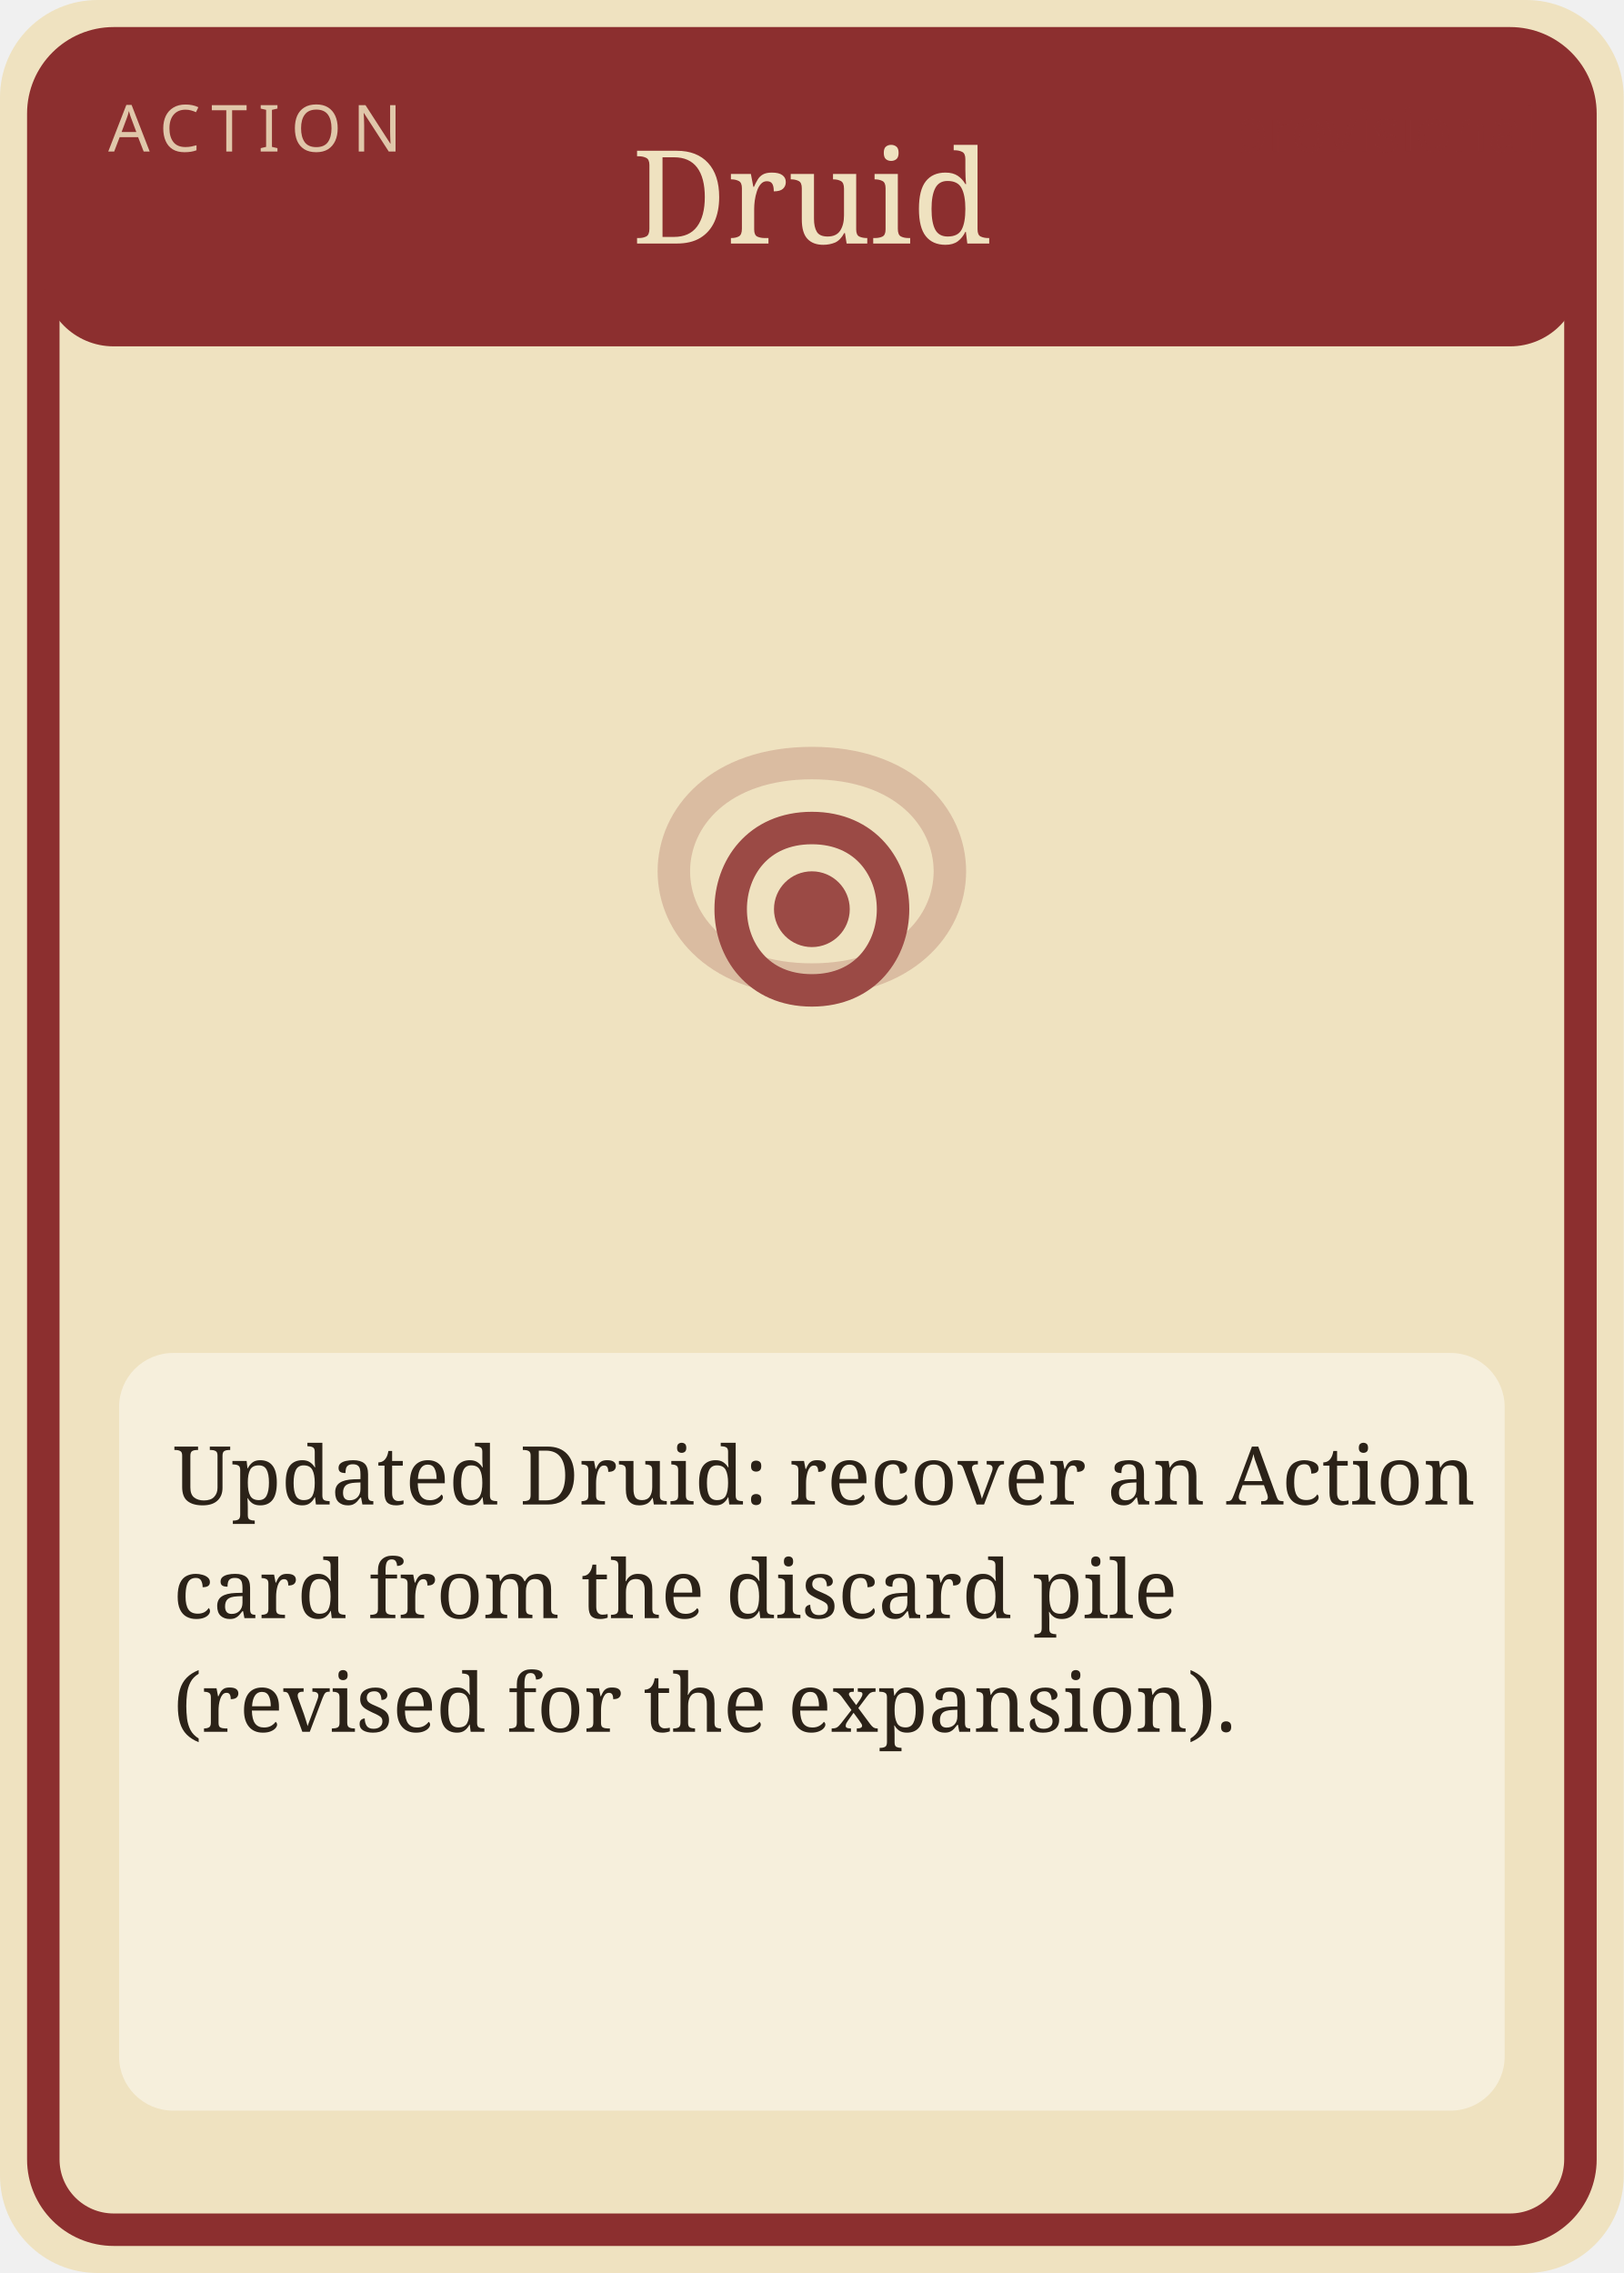
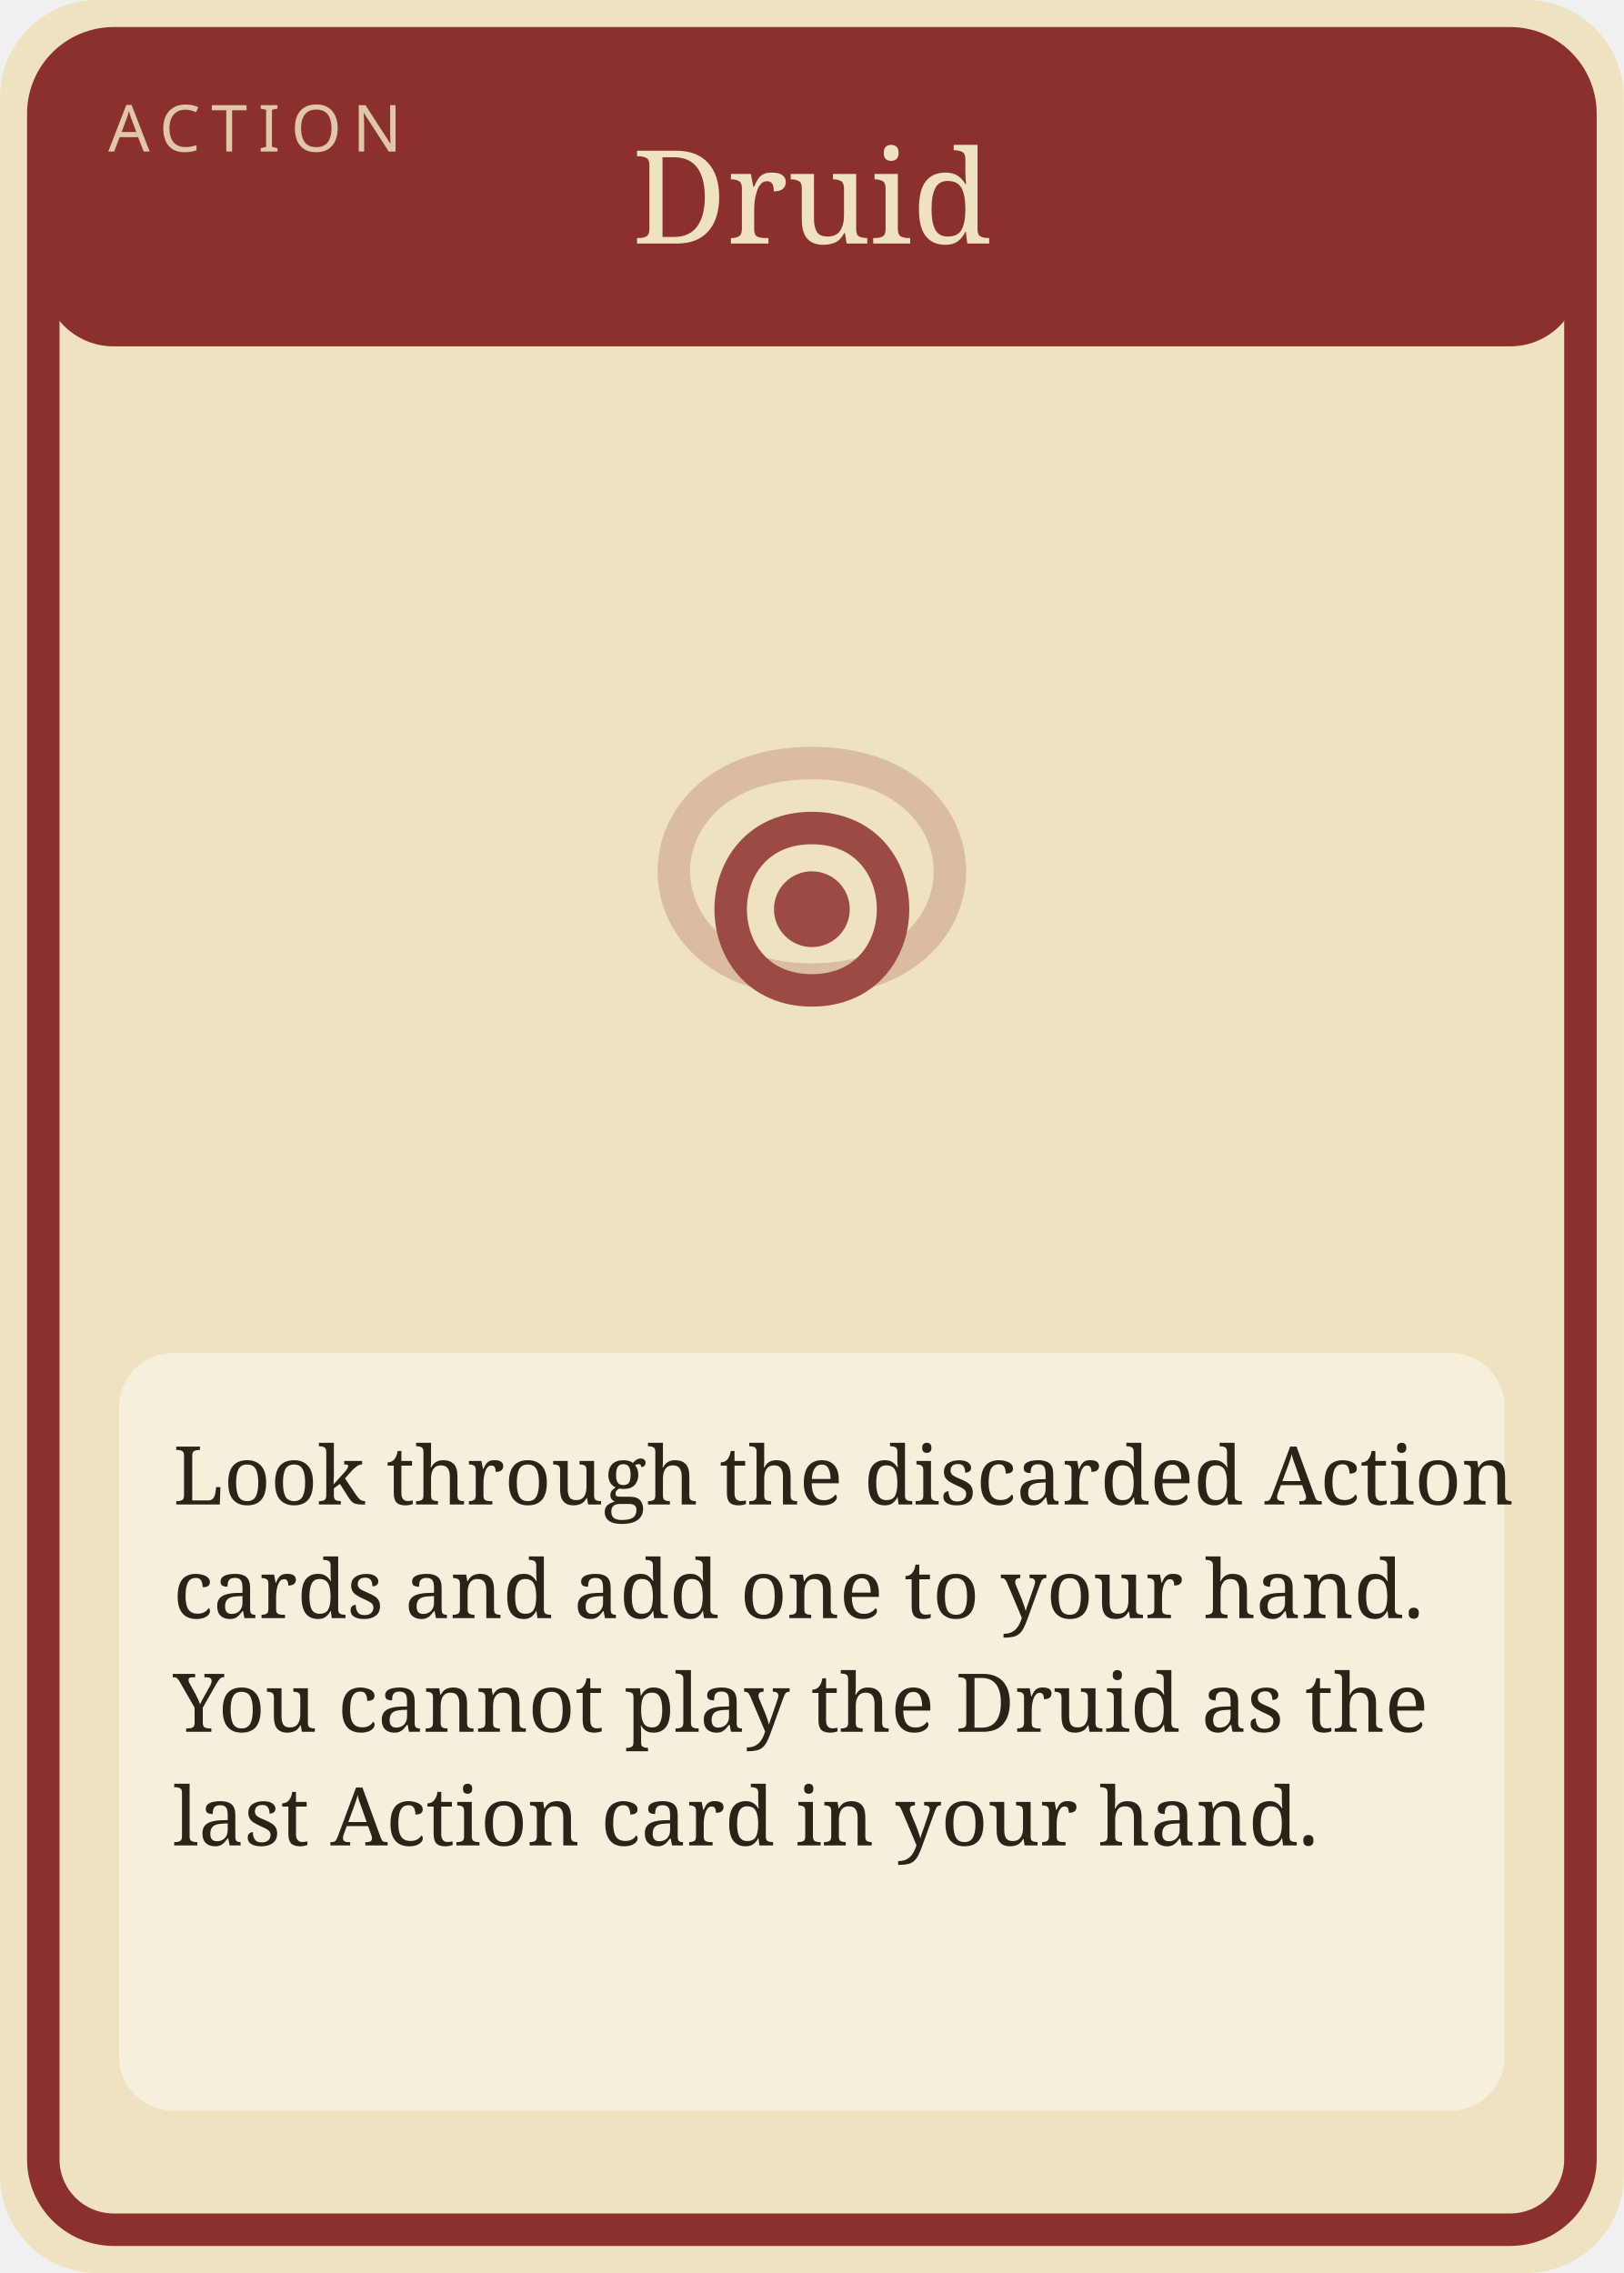
<svg xmlns="http://www.w3.org/2000/svg" width="300" height="420" viewBox="0 0 300 420">
  <rect width="300" height="420" rx="18" fill="#efe2c0" />
  <rect x="8" y="8" width="284" height="404" rx="13" fill="none" stroke="#8c2f2f" stroke-width="6" />
  <rect x="8" y="8" width="284" height="56" rx="13" fill="#8c2f2f" />
  <text x="150" y="45" text-anchor="middle" font-family="Georgia, serif" font-size="24" fill="#efe2c0">Druid</text>
  <text x="20" y="28" font-family="sans-serif" font-size="12" letter-spacing="2" fill="#efe2c0" opacity="0.85">ACTION</text>
-   <text x="284" y="28" text-anchor="end" font-family="sans-serif" font-size="11" fill="#8c2f2f" opacity="0.8">provisional</text>
  <g transform="translate(150 175)" fill="none" stroke="#8c2f2f" stroke-width="6" stroke-linecap="round" opacity="0.85">
    <path d="M0 -34 C34 -34 34 6 0 6 C-34 6 -34 -34 0 -34" opacity="0.25" />
    <path d="M0 -22 C20 -22 20 8 0 8 C-20 8 -20 -22 0 -22" />
    <circle cx="0" cy="-7" r="4" fill="#8c2f2f" />
  </g>
  <rect x="22" y="250" width="256" height="140" rx="10" fill="#ffffff" opacity="0.45" />
  <text x="32" y="278" font-family="Georgia, serif" font-size="15" fill="#2b2218">
-     <tspan x="32" y="278">Updated Druid: recover an Action</tspan>
-     <tspan x="32" y="299">card from the discard pile</tspan>
-     <tspan x="32" y="320">(revised for the expansion).</tspan>
+     <tspan x="32" y="278">Look through the discarded Action</tspan>
+     <tspan x="32" y="299">cards and add one to your hand.</tspan>
+     <tspan x="32" y="320">You cannot play the Druid as the</tspan>
+     <tspan x="32" y="341">last Action card in your hand.</tspan>
  </text>
</svg>
